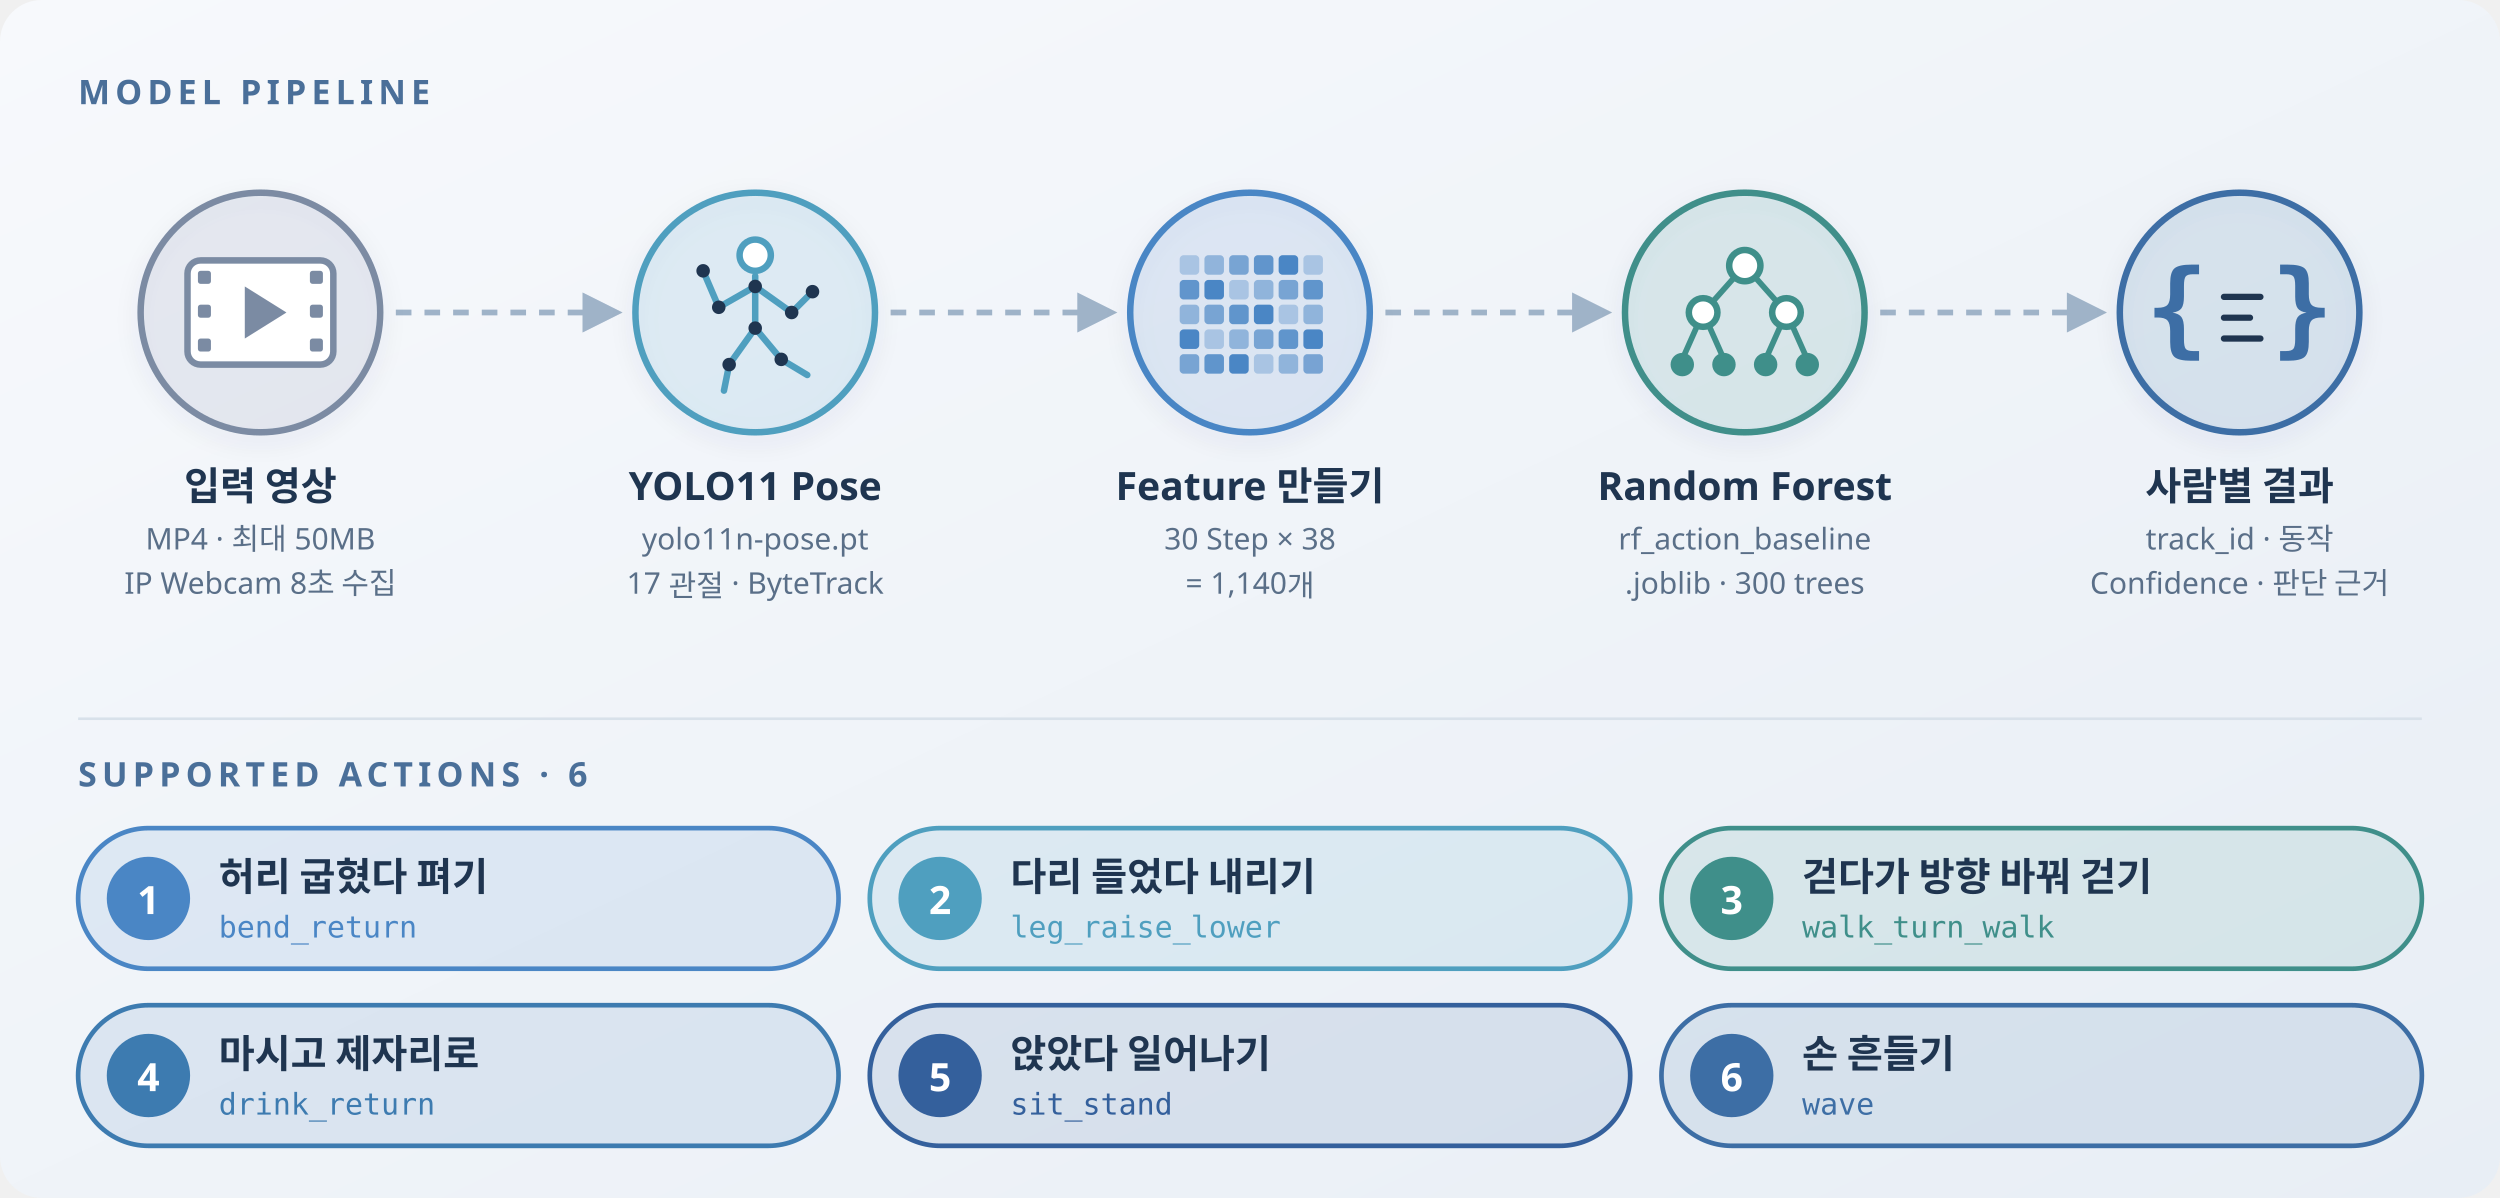
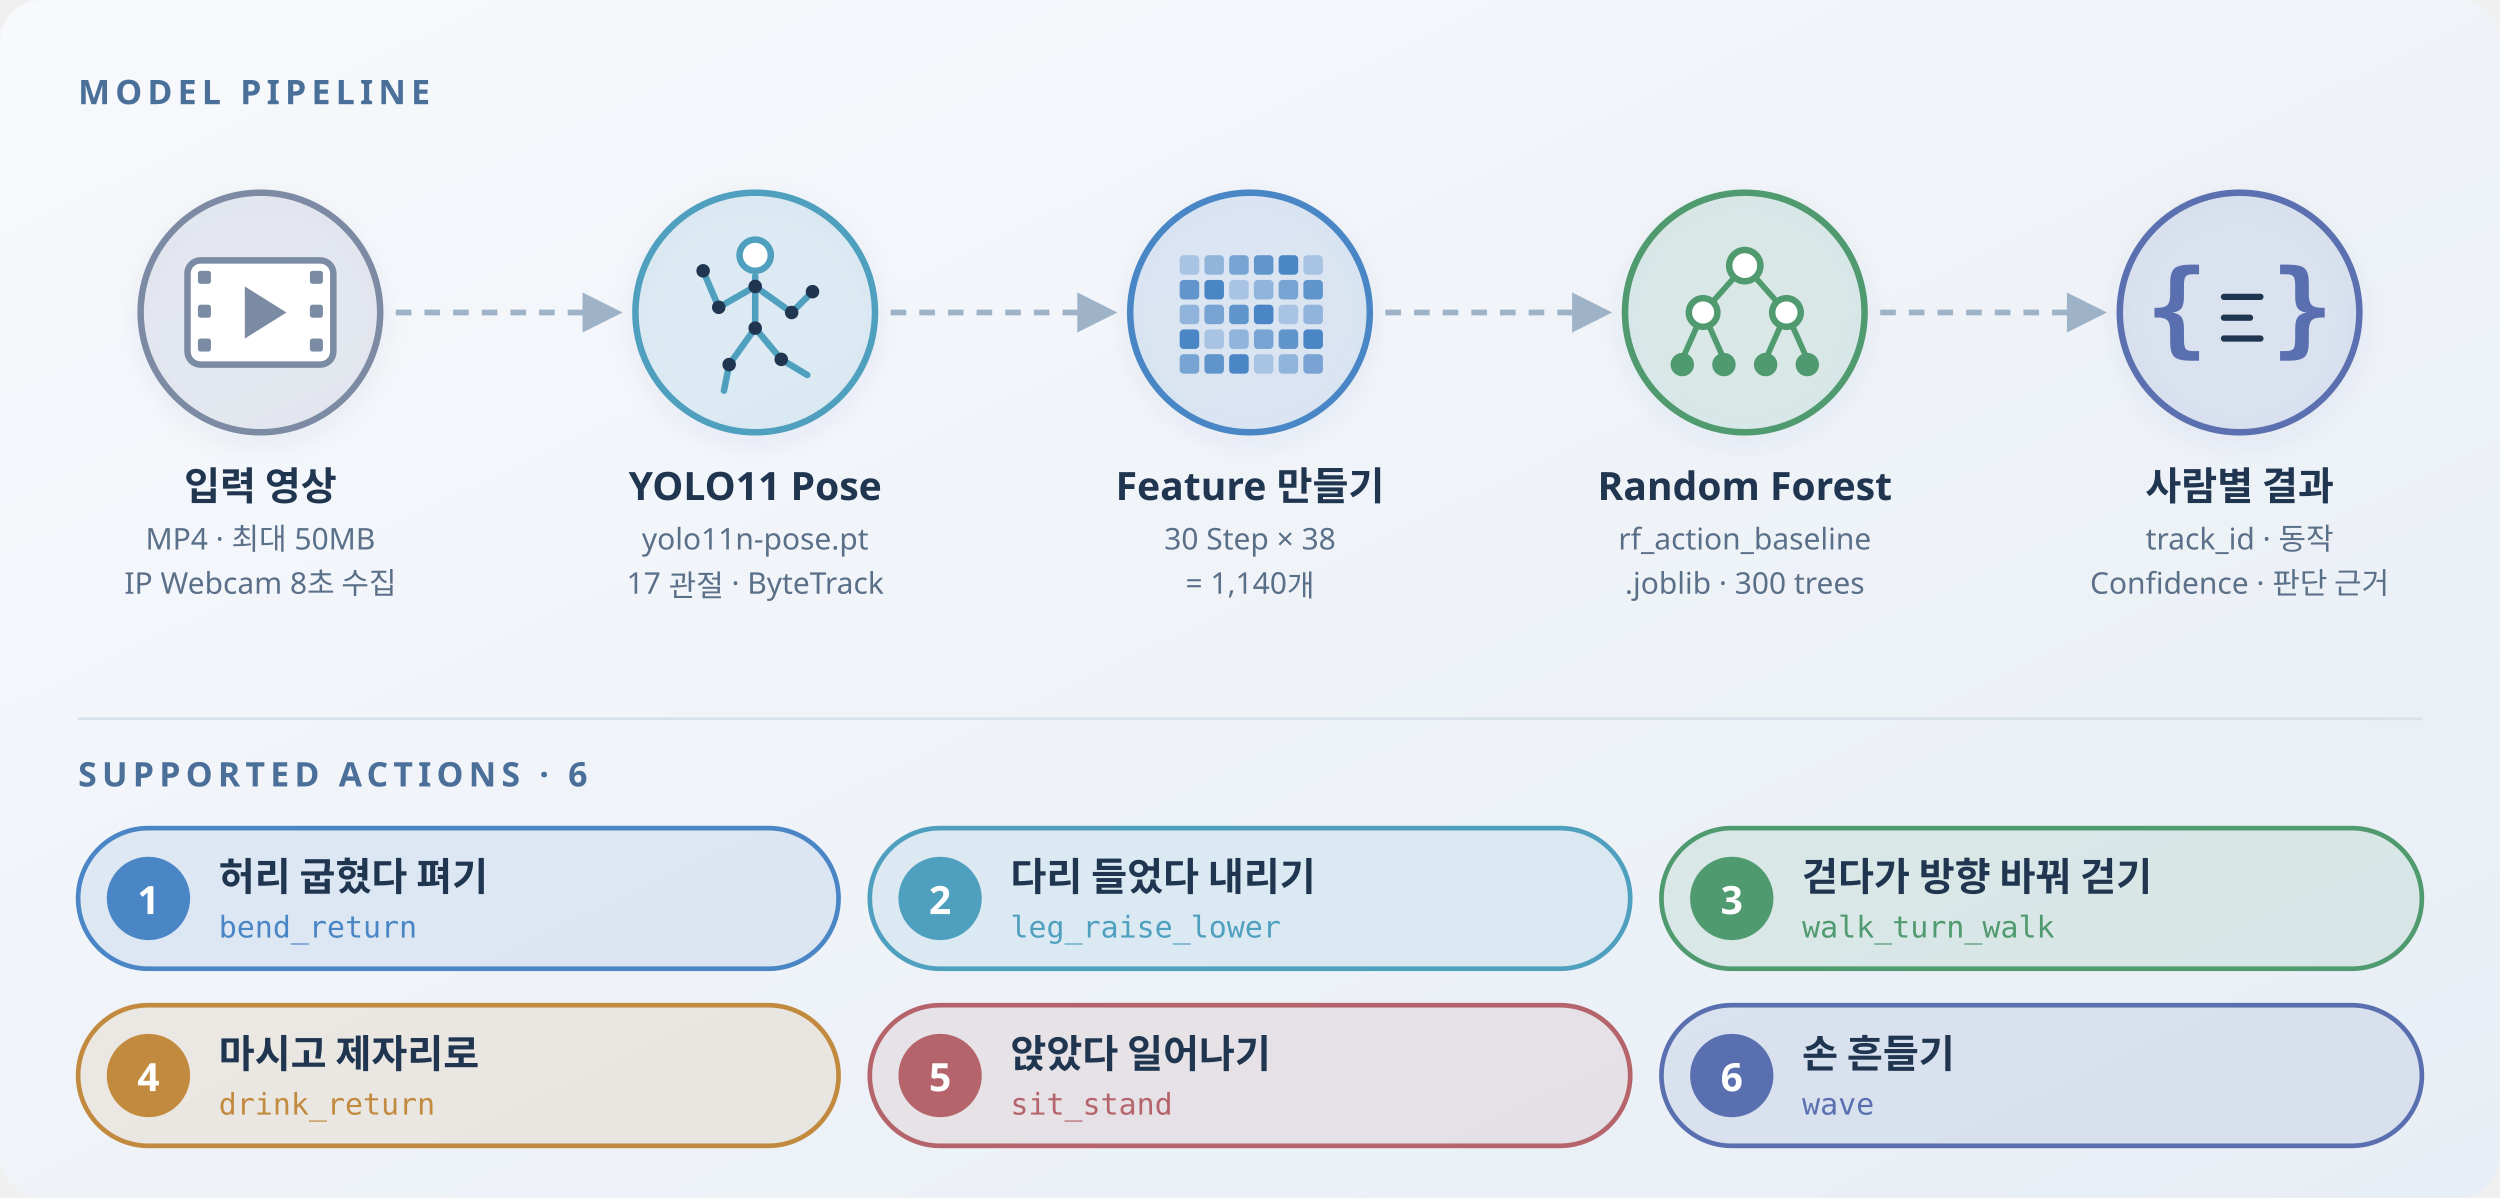
<svg xmlns="http://www.w3.org/2000/svg" width="960" height="460" viewBox="0 0 960 460" font-family="'Pretendard','Malgun Gothic','Apple SD Gothic Neo','Noto Sans KR',sans-serif">
  <defs>
    <linearGradient id="bg" x1="0" y1="0" x2="1" y2="1">
      <stop offset="0" stop-color="#f7f9fc" />
      <stop offset="1" stop-color="#e8eef5" />
    </linearGradient>
    <filter id="glow" x="-30%" y="-30%" width="160%" height="160%">
      <feDropShadow dx="0" dy="3" stdDeviation="4" flood-color="#1e3a5f" flood-opacity="0.10" />
    </filter>
    <marker id="ah" viewBox="0 0 10 10" refX="8" refY="5" markerWidth="7" markerHeight="7" orient="auto">
      <path d="M0,0 L10,5 L0,10 z" fill="#9fb3c8" />
    </marker>
  </defs>
  <rect width="960" height="460" rx="16" fill="url(#bg)" />
  <text x="30" y="40" font-size="13" font-weight="800" fill="#4a6f99" letter-spacing="2">MODEL PIPELINE</text>
  <path d="M152 120 L236 120" stroke="#9fb3c8" stroke-width="2.2" stroke-dasharray="6 5" marker-end="url(#ah)" />
  <path d="M342 120 L426 120" stroke="#9fb3c8" stroke-width="2.2" stroke-dasharray="6 5" marker-end="url(#ah)" />
  <path d="M532 120 L616 120" stroke="#9fb3c8" stroke-width="2.2" stroke-dasharray="6 5" marker-end="url(#ah)" />
  <path d="M722 120 L806 120" stroke="#9fb3c8" stroke-width="2.2" stroke-dasharray="6 5" marker-end="url(#ah)" />
  <circle cx="100" cy="120" r="46" fill="#7b8ba3" fill-opacity="0.12" stroke="#7b8ba3" stroke-width="2.5" filter="url(#glow)" />
  <g transform="translate(100,120)">
    <rect x="-28" y="-20" width="56" height="40" rx="5" fill="#ffffff" stroke="#7b8ba3" stroke-width="2.5" />
    <g fill="#7b8ba3">
      <rect x="-24" y="-16" width="5" height="5" rx="1" />
      <rect x="-24" y="-3" width="5" height="5" rx="1" />
      <rect x="-24" y="10" width="5" height="5" rx="1" />
      <rect x="19" y="-16" width="5" height="5" rx="1" />
      <rect x="19" y="-3" width="5" height="5" rx="1" />
      <rect x="19" y="10" width="5" height="5" rx="1" />
    </g>
    <path d="M-6 -10 L10 0 L-6 10 Z" fill="#7b8ba3" />
  </g>
  <text x="100" y="192" text-anchor="middle" font-size="15" font-weight="800" fill="#1f3550">입력 영상</text>
  <text x="100" y="211" text-anchor="middle" font-size="11.5" fill="#5a6f88">MP4 · 최대 50MB</text>
  <text x="100" y="228" text-anchor="middle" font-size="11.5" fill="#5a6f88">IP Webcam 8초 수집</text>
  <circle cx="290" cy="120" r="46" fill="#4f9fbf" fill-opacity="0.12" stroke="#4f9fbf" stroke-width="2.5" filter="url(#glow)" />
  <g transform="translate(290,120)">
    <g stroke="#4f9fbf" stroke-width="2.5" stroke-linecap="round" fill="none">
      <line x1="0" y1="-14" x2="0" y2="6" />
      <line x1="0" y1="-10" x2="-14" y2="-2" />
      <line x1="-14" y1="-2" x2="-20" y2="-16" />
      <line x1="0" y1="-10" x2="14" y2="0" />
      <line x1="14" y1="0" x2="22" y2="-8" />
      <line x1="0" y1="6" x2="-10" y2="20" />
      <line x1="-10" y1="20" x2="-12" y2="30" />
      <line x1="0" y1="6" x2="10" y2="18" />
      <line x1="10" y1="18" x2="20" y2="24" />
    </g>
    <circle cx="0" cy="-22" r="6" fill="#ffffff" stroke="#4f9fbf" stroke-width="2.5" />
    <g fill="#1f3550">
      <circle cx="0" cy="-10" r="2.6" />
      <circle cx="-14" cy="-2" r="2.6" />
      <circle cx="14" cy="0" r="2.6" />
      <circle cx="0" cy="6" r="2.6" />
      <circle cx="-10" cy="20" r="2.6" />
      <circle cx="10" cy="18" r="2.6" />
      <circle cx="-20" cy="-16" r="2.6" />
      <circle cx="22" cy="-8" r="2.6" />
    </g>
  </g>
  <text x="290" y="192" text-anchor="middle" font-size="15" font-weight="800" fill="#1f3550">YOLO11 Pose</text>
  <text x="290" y="211" text-anchor="middle" font-size="11.5" fill="#5a6f88">yolo11n-pose.pt</text>
  <text x="290" y="228" text-anchor="middle" font-size="11.5" fill="#5a6f88">17 관절 · ByteTrack</text>
  <circle cx="480" cy="120" r="46" fill="#4a86c5" fill-opacity="0.12" stroke="#4a86c5" stroke-width="2.5" filter="url(#glow)" />
  <g transform="translate(480,120)">
    <rect x="-27.0" y="-22.0" width="7.5" height="7.5" rx="1.5" fill="#4a86c5" fill-opacity="0.35" />
    <rect x="-17.5" y="-22.0" width="7.5" height="7.5" rx="1.5" fill="#4a86c5" fill-opacity="0.51" />
    <rect x="-8.0" y="-22.0" width="7.5" height="7.5" rx="1.5" fill="#4a86c5" fill-opacity="0.68" />
    <rect x="1.5" y="-22.0" width="7.5" height="7.5" rx="1.5" fill="#4a86c5" fill-opacity="0.84" />
    <rect x="11.0" y="-22.0" width="7.5" height="7.5" rx="1.5" fill="#4a86c5" fill-opacity="1.00" />
    <rect x="20.5" y="-22.0" width="7.5" height="7.5" rx="1.5" fill="#4a86c5" fill-opacity="0.35" />
    <rect x="-27.0" y="-12.5" width="7.5" height="7.5" rx="1.5" fill="#4a86c5" fill-opacity="0.84" />
    <rect x="-17.5" y="-12.5" width="7.5" height="7.5" rx="1.5" fill="#4a86c5" fill-opacity="1.00" />
    <rect x="-8.0" y="-12.5" width="7.5" height="7.5" rx="1.5" fill="#4a86c5" fill-opacity="0.35" />
    <rect x="1.5" y="-12.5" width="7.5" height="7.5" rx="1.5" fill="#4a86c5" fill-opacity="0.51" />
    <rect x="11.0" y="-12.5" width="7.5" height="7.5" rx="1.5" fill="#4a86c5" fill-opacity="0.68" />
    <rect x="20.5" y="-12.5" width="7.5" height="7.5" rx="1.5" fill="#4a86c5" fill-opacity="0.84" />
    <rect x="-27.0" y="-3.0" width="7.5" height="7.5" rx="1.5" fill="#4a86c5" fill-opacity="0.51" />
    <rect x="-17.5" y="-3.0" width="7.5" height="7.5" rx="1.5" fill="#4a86c5" fill-opacity="0.68" />
    <rect x="-8.0" y="-3.0" width="7.5" height="7.5" rx="1.5" fill="#4a86c5" fill-opacity="0.84" />
    <rect x="1.5" y="-3.0" width="7.5" height="7.5" rx="1.5" fill="#4a86c5" fill-opacity="1.00" />
    <rect x="11.0" y="-3.0" width="7.5" height="7.5" rx="1.5" fill="#4a86c5" fill-opacity="0.35" />
    <rect x="20.5" y="-3.0" width="7.5" height="7.5" rx="1.5" fill="#4a86c5" fill-opacity="0.51" />
    <rect x="-27.0" y="6.5" width="7.5" height="7.5" rx="1.5" fill="#4a86c5" fill-opacity="1.00" />
    <rect x="-17.5" y="6.5" width="7.5" height="7.5" rx="1.5" fill="#4a86c5" fill-opacity="0.35" />
    <rect x="-8.0" y="6.5" width="7.5" height="7.5" rx="1.5" fill="#4a86c5" fill-opacity="0.51" />
    <rect x="1.5" y="6.5" width="7.5" height="7.5" rx="1.5" fill="#4a86c5" fill-opacity="0.68" />
    <rect x="11.0" y="6.5" width="7.5" height="7.5" rx="1.5" fill="#4a86c5" fill-opacity="0.84" />
    <rect x="20.5" y="6.5" width="7.5" height="7.5" rx="1.5" fill="#4a86c5" fill-opacity="1.00" />
    <rect x="-27.0" y="16.0" width="7.5" height="7.5" rx="1.5" fill="#4a86c5" fill-opacity="0.68" />
    <rect x="-17.5" y="16.0" width="7.5" height="7.5" rx="1.5" fill="#4a86c5" fill-opacity="0.84" />
    <rect x="-8.0" y="16.0" width="7.5" height="7.5" rx="1.5" fill="#4a86c5" fill-opacity="1.00" />
    <rect x="1.5" y="16.0" width="7.5" height="7.5" rx="1.5" fill="#4a86c5" fill-opacity="0.35" />
    <rect x="11.0" y="16.0" width="7.5" height="7.5" rx="1.5" fill="#4a86c5" fill-opacity="0.51" />
    <rect x="20.5" y="16.0" width="7.5" height="7.5" rx="1.5" fill="#4a86c5" fill-opacity="0.68" />
  </g>
  <text x="480" y="192" text-anchor="middle" font-size="15" font-weight="800" fill="#1f3550">Feature 만들기</text>
  <text x="480" y="211" text-anchor="middle" font-size="11.5" fill="#5a6f88">30 Step × 38</text>
  <text x="480" y="228" text-anchor="middle" font-size="11.5" fill="#5a6f88">= 1,140개</text>
-   <circle cx="670" cy="120" r="46" fill="#3f8f8a" fill-opacity="0.12" stroke="#3f8f8a" stroke-width="2.5" filter="url(#glow)" />
+   <circle cx="670" cy="120" r="46" fill="#4f9a6e" fill-opacity="0.12" stroke="#4f9a6e" stroke-width="2.5" filter="url(#glow)" />
  <g transform="translate(670,120)">
-     <g stroke="#3f8f8a" stroke-width="2.2">
+     <g stroke="#4f9a6e" stroke-width="2.2">
      <line x1="0" y1="-18" x2="-16" y2="0" />
      <line x1="0" y1="-18" x2="16" y2="0" />
      <line x1="-16" y1="0" x2="-24" y2="18" />
      <line x1="-16" y1="0" x2="-8" y2="18" />
      <line x1="16" y1="0" x2="8" y2="18" />
      <line x1="16" y1="0" x2="24" y2="18" />
    </g>
-     <g fill="#ffffff" stroke="#3f8f8a" stroke-width="2.5">
+     <g fill="#ffffff" stroke="#4f9a6e" stroke-width="2.5">
      <circle cx="0" cy="-18" r="6" />
      <circle cx="-16" cy="0" r="5.5" />
      <circle cx="16" cy="0" r="5.5" />
    </g>
-     <g fill="#3f8f8a">
+     <g fill="#4f9a6e">
      <circle cx="-24" cy="20" r="4.5" />
      <circle cx="-8" cy="20" r="4.5" />
      <circle cx="8" cy="20" r="4.5" />
      <circle cx="24" cy="20" r="4.5" />
    </g>
  </g>
  <text x="670" y="192" text-anchor="middle" font-size="15" font-weight="800" fill="#1f3550">Random Forest</text>
  <text x="670" y="211" text-anchor="middle" font-size="11.5" fill="#5a6f88">rf_action_baseline</text>
  <text x="670" y="228" text-anchor="middle" font-size="11.5" fill="#5a6f88">.joblib · 300 trees</text>
-   <circle cx="860" cy="120" r="46" fill="#3d6ea5" fill-opacity="0.12" stroke="#3d6ea5" stroke-width="2.5" filter="url(#glow)" />
+   <circle cx="860" cy="120" r="46" fill="#5a6fb0" fill-opacity="0.12" stroke="#5a6fb0" stroke-width="2.5" filter="url(#glow)" />
  <g transform="translate(860,120)">
-     <text x="0" y="12" text-anchor="middle" font-size="40" font-weight="700" font-family="Consolas,Menlo,monospace" fill="#3d6ea5">{ }</text>
+     <text x="0" y="12" text-anchor="middle" font-size="40" font-weight="700" font-family="Consolas,Menlo,monospace" fill="#5a6fb0">{ }</text>
    <g stroke="#1f3550" stroke-width="2.4" stroke-linecap="round">
      <line x1="-6" y1="-6" x2="8" y2="-6" />
      <line x1="-6" y1="2" x2="4" y2="2" />
      <line x1="-6" y1="10" x2="8" y2="10" />
    </g>
  </g>
  <text x="860" y="192" text-anchor="middle" font-size="15" font-weight="800" fill="#1f3550">사람별 결과</text>
  <text x="860" y="211" text-anchor="middle" font-size="11.5" fill="#5a6f88">track_id · 동작</text>
  <text x="860" y="228" text-anchor="middle" font-size="11.5" fill="#5a6f88">Confidence · 판단 근거</text>
  <line x1="30" y1="276" x2="930" y2="276" stroke="#d8e1ea" />
  <text x="30" y="302" font-size="13" font-weight="800" fill="#4a6f99" letter-spacing="2">SUPPORTED ACTIONS · 6</text>
  <rect x="30.0" y="318" width="292.0" height="54" rx="27" fill="#4a86c5" fill-opacity="0.12" stroke="#4a86c5" stroke-width="1.8" />
  <circle cx="57.0" cy="345" r="16" fill="#4a86c5" />
  <text x="57.0" y="351" text-anchor="middle" font-size="15" font-weight="800" fill="#ffffff">1</text>
  <text x="84.0" y="342" font-size="15" font-weight="800" fill="#1f3550">허리 굽혔다 펴기</text>
  <text x="84.0" y="360" font-size="11.5" font-family="Consolas,Menlo,monospace" fill="#4a86c5">bend_return</text>
  <rect x="334.0" y="318" width="292.0" height="54" rx="27" fill="#4f9fbf" fill-opacity="0.12" stroke="#4f9fbf" stroke-width="1.8" />
  <circle cx="361.0" cy="345" r="16" fill="#4f9fbf" />
  <text x="361.0" y="351" text-anchor="middle" font-size="15" font-weight="800" fill="#ffffff">2</text>
  <text x="388.0" y="342" font-size="15" font-weight="800" fill="#1f3550">다리 들었다 내리기</text>
  <text x="388.0" y="360" font-size="11.5" font-family="Consolas,Menlo,monospace" fill="#4f9fbf">leg_raise_lower</text>
-   <rect x="638.0" y="318" width="292.0" height="54" rx="27" fill="#3f8f8a" fill-opacity="0.12" stroke="#3f8f8a" stroke-width="1.8" />
-   <circle cx="665.0" cy="345" r="16" fill="#3f8f8a" />
+   <rect x="638.0" y="318" width="292.0" height="54" rx="27" fill="#4f9a6e" fill-opacity="0.12" stroke="#4f9a6e" stroke-width="1.8" />
+   <circle cx="665.0" cy="345" r="16" fill="#4f9a6e" />
  <text x="665.0" y="351" text-anchor="middle" font-size="15" font-weight="800" fill="#ffffff">3</text>
  <text x="692.0" y="342" font-size="15" font-weight="800" fill="#1f3550">걷다가 방향 바꿔 걷기</text>
-   <text x="692.0" y="360" font-size="11.5" font-family="Consolas,Menlo,monospace" fill="#3f8f8a">walk_turn_walk</text>
-   <rect x="30.0" y="386" width="292.0" height="54" rx="27" fill="#3d7bb0" fill-opacity="0.12" stroke="#3d7bb0" stroke-width="1.8" />
-   <circle cx="57.0" cy="413" r="16" fill="#3d7bb0" />
+   <text x="692.0" y="360" font-size="11.5" font-family="Consolas,Menlo,monospace" fill="#4f9a6e">walk_turn_walk</text>
+   <rect x="30.0" y="386" width="292.0" height="54" rx="27" fill="#c28a3e" fill-opacity="0.12" stroke="#c28a3e" stroke-width="1.8" />
+   <circle cx="57.0" cy="413" r="16" fill="#c28a3e" />
  <text x="57.0" y="419" text-anchor="middle" font-size="15" font-weight="800" fill="#ffffff">4</text>
  <text x="84.0" y="410" font-size="15" font-weight="800" fill="#1f3550">마시고 제자리로</text>
-   <text x="84.0" y="428" font-size="11.5" font-family="Consolas,Menlo,monospace" fill="#3d7bb0">drink_return</text>
-   <rect x="334.0" y="386" width="292.0" height="54" rx="27" fill="#34609c" fill-opacity="0.12" stroke="#34609c" stroke-width="1.8" />
-   <circle cx="361.0" cy="413" r="16" fill="#34609c" />
+   <text x="84.0" y="428" font-size="11.5" font-family="Consolas,Menlo,monospace" fill="#c28a3e">drink_return</text>
+   <rect x="334.0" y="386" width="292.0" height="54" rx="27" fill="#b5646b" fill-opacity="0.12" stroke="#b5646b" stroke-width="1.8" />
+   <circle cx="361.0" cy="413" r="16" fill="#b5646b" />
  <text x="361.0" y="419" text-anchor="middle" font-size="15" font-weight="800" fill="#ffffff">5</text>
  <text x="388.0" y="410" font-size="15" font-weight="800" fill="#1f3550">앉았다 일어나기</text>
-   <text x="388.0" y="428" font-size="11.5" font-family="Consolas,Menlo,monospace" fill="#34609c">sit_stand</text>
-   <rect x="638.0" y="386" width="292.0" height="54" rx="27" fill="#3d6ea5" fill-opacity="0.12" stroke="#3d6ea5" stroke-width="1.8" />
-   <circle cx="665.0" cy="413" r="16" fill="#3d6ea5" />
+   <text x="388.0" y="428" font-size="11.5" font-family="Consolas,Menlo,monospace" fill="#b5646b">sit_stand</text>
+   <rect x="638.0" y="386" width="292.0" height="54" rx="27" fill="#5a6fb0" fill-opacity="0.12" stroke="#5a6fb0" stroke-width="1.8" />
+   <circle cx="665.0" cy="413" r="16" fill="#5a6fb0" />
  <text x="665.0" y="419" text-anchor="middle" font-size="15" font-weight="800" fill="#ffffff">6</text>
  <text x="692.0" y="410" font-size="15" font-weight="800" fill="#1f3550">손 흔들기</text>
-   <text x="692.0" y="428" font-size="11.5" font-family="Consolas,Menlo,monospace" fill="#3d6ea5">wave</text>
+   <text x="692.0" y="428" font-size="11.5" font-family="Consolas,Menlo,monospace" fill="#5a6fb0">wave</text>
</svg>
